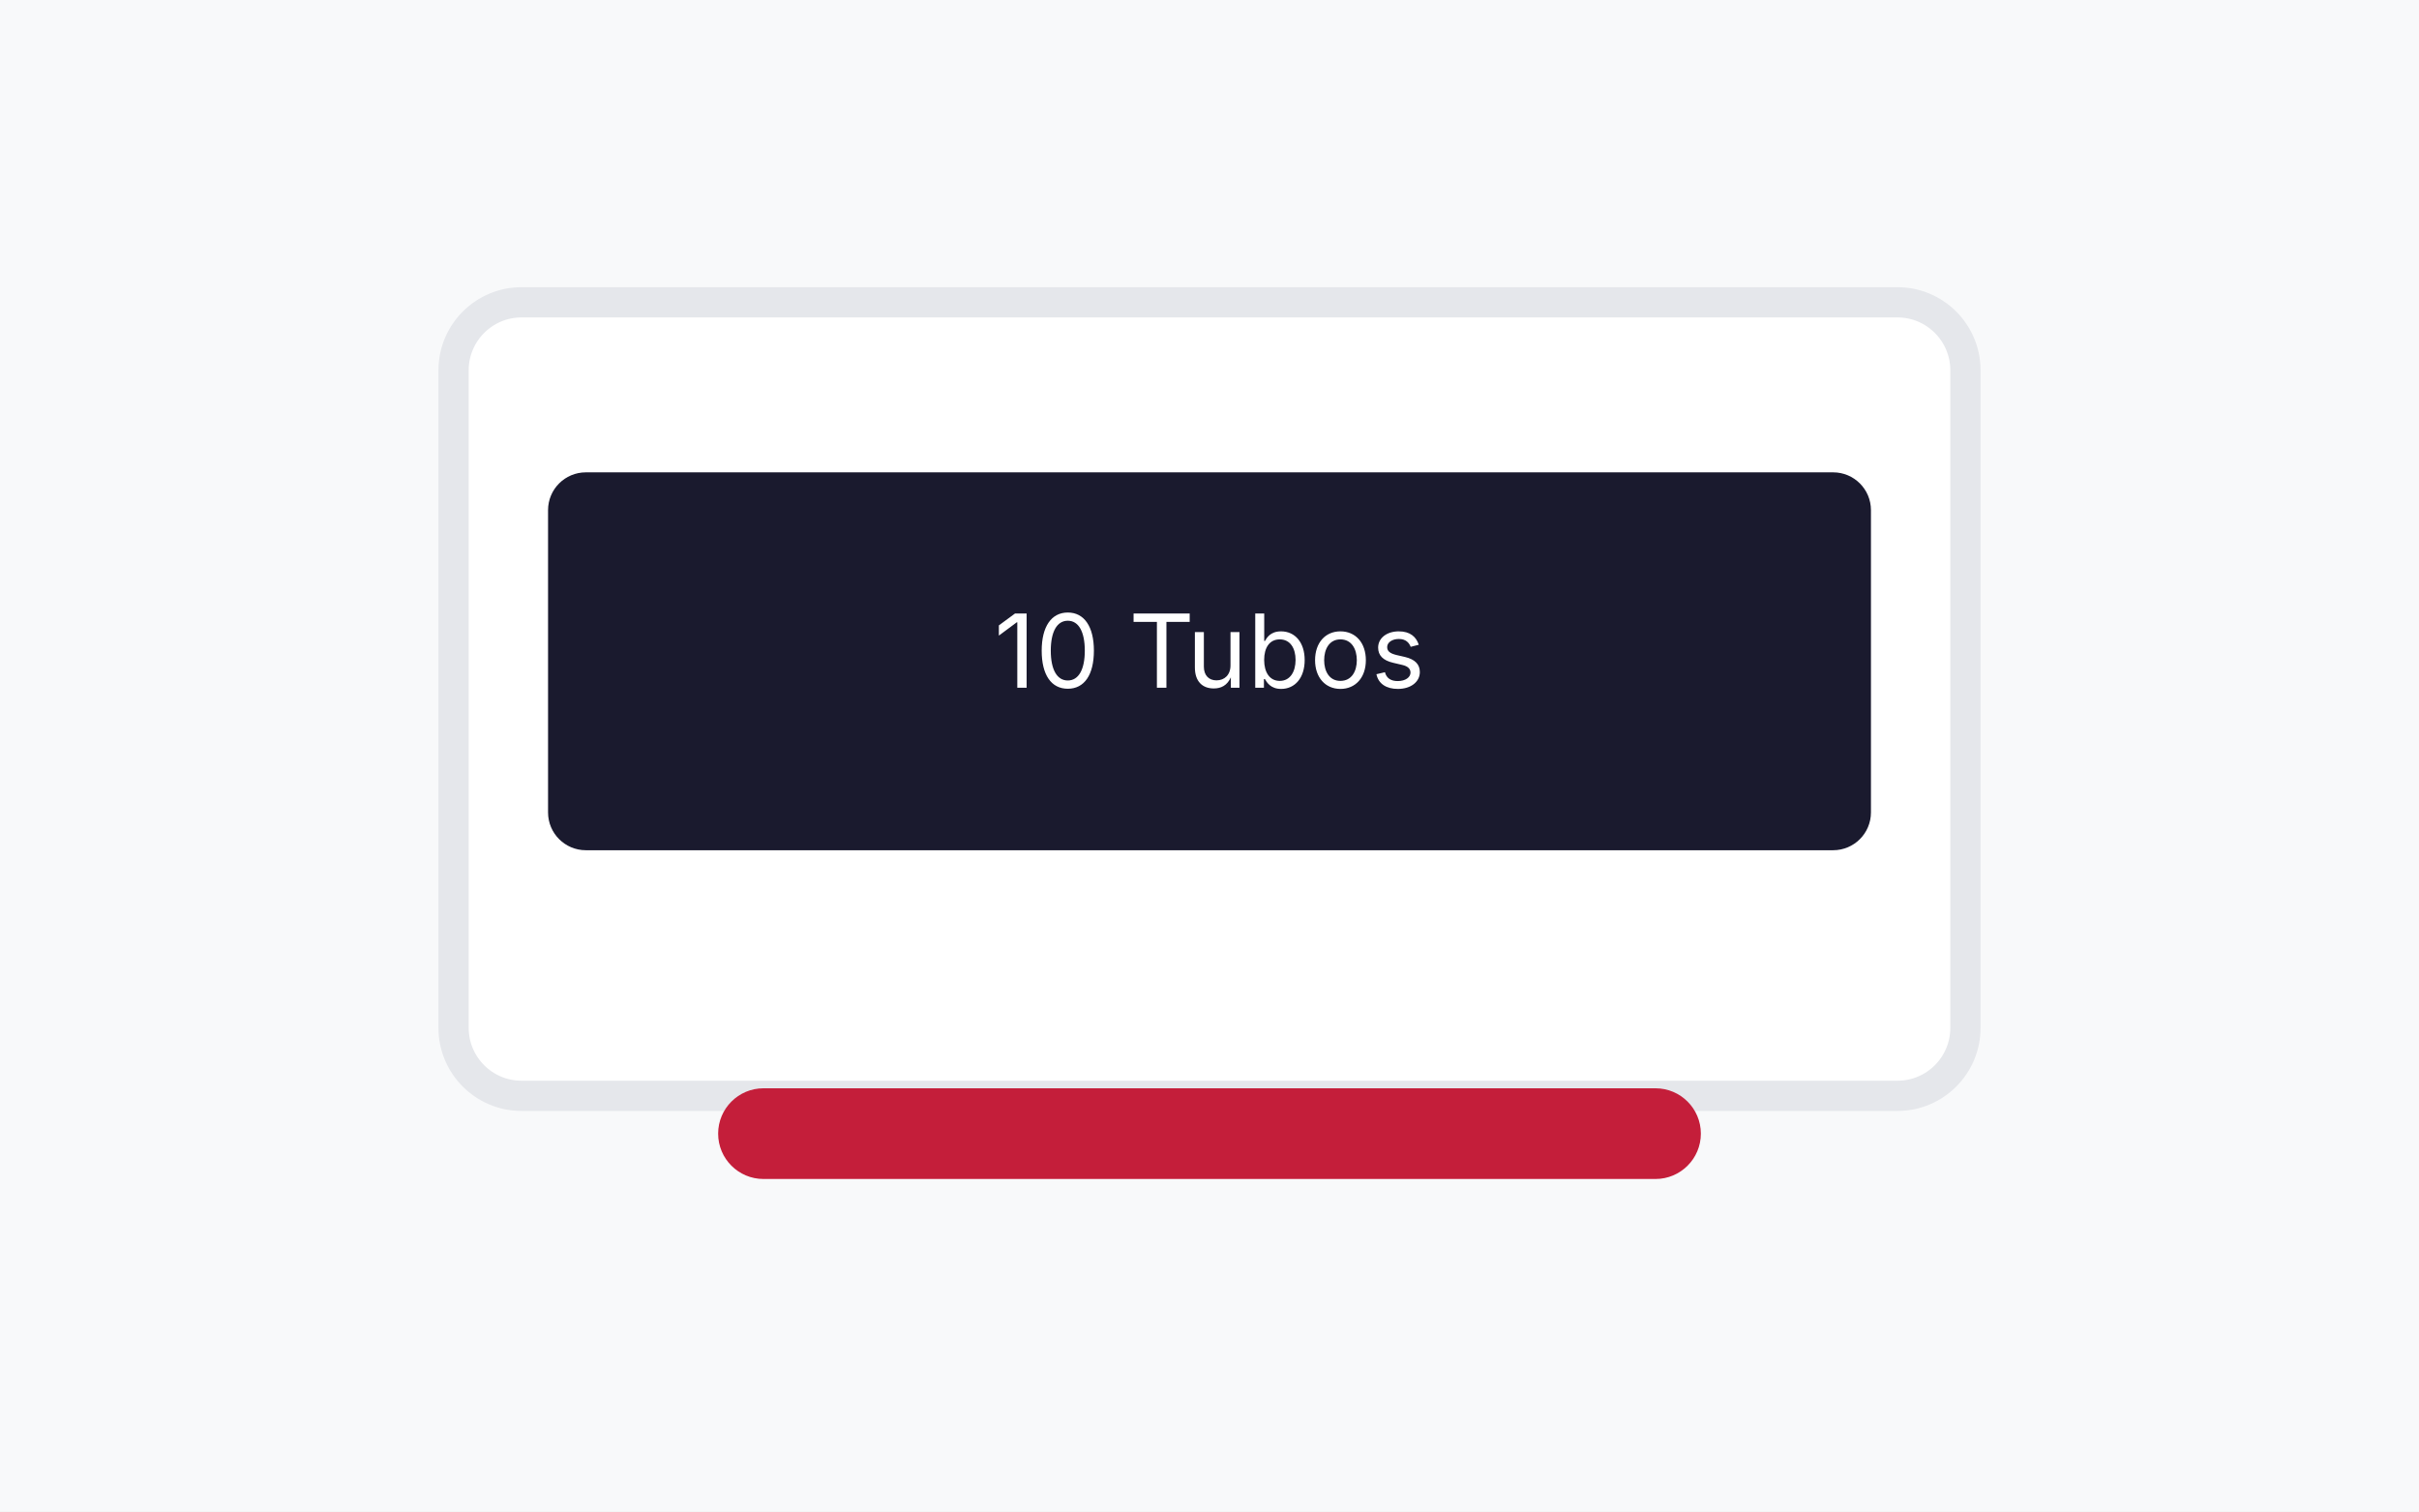
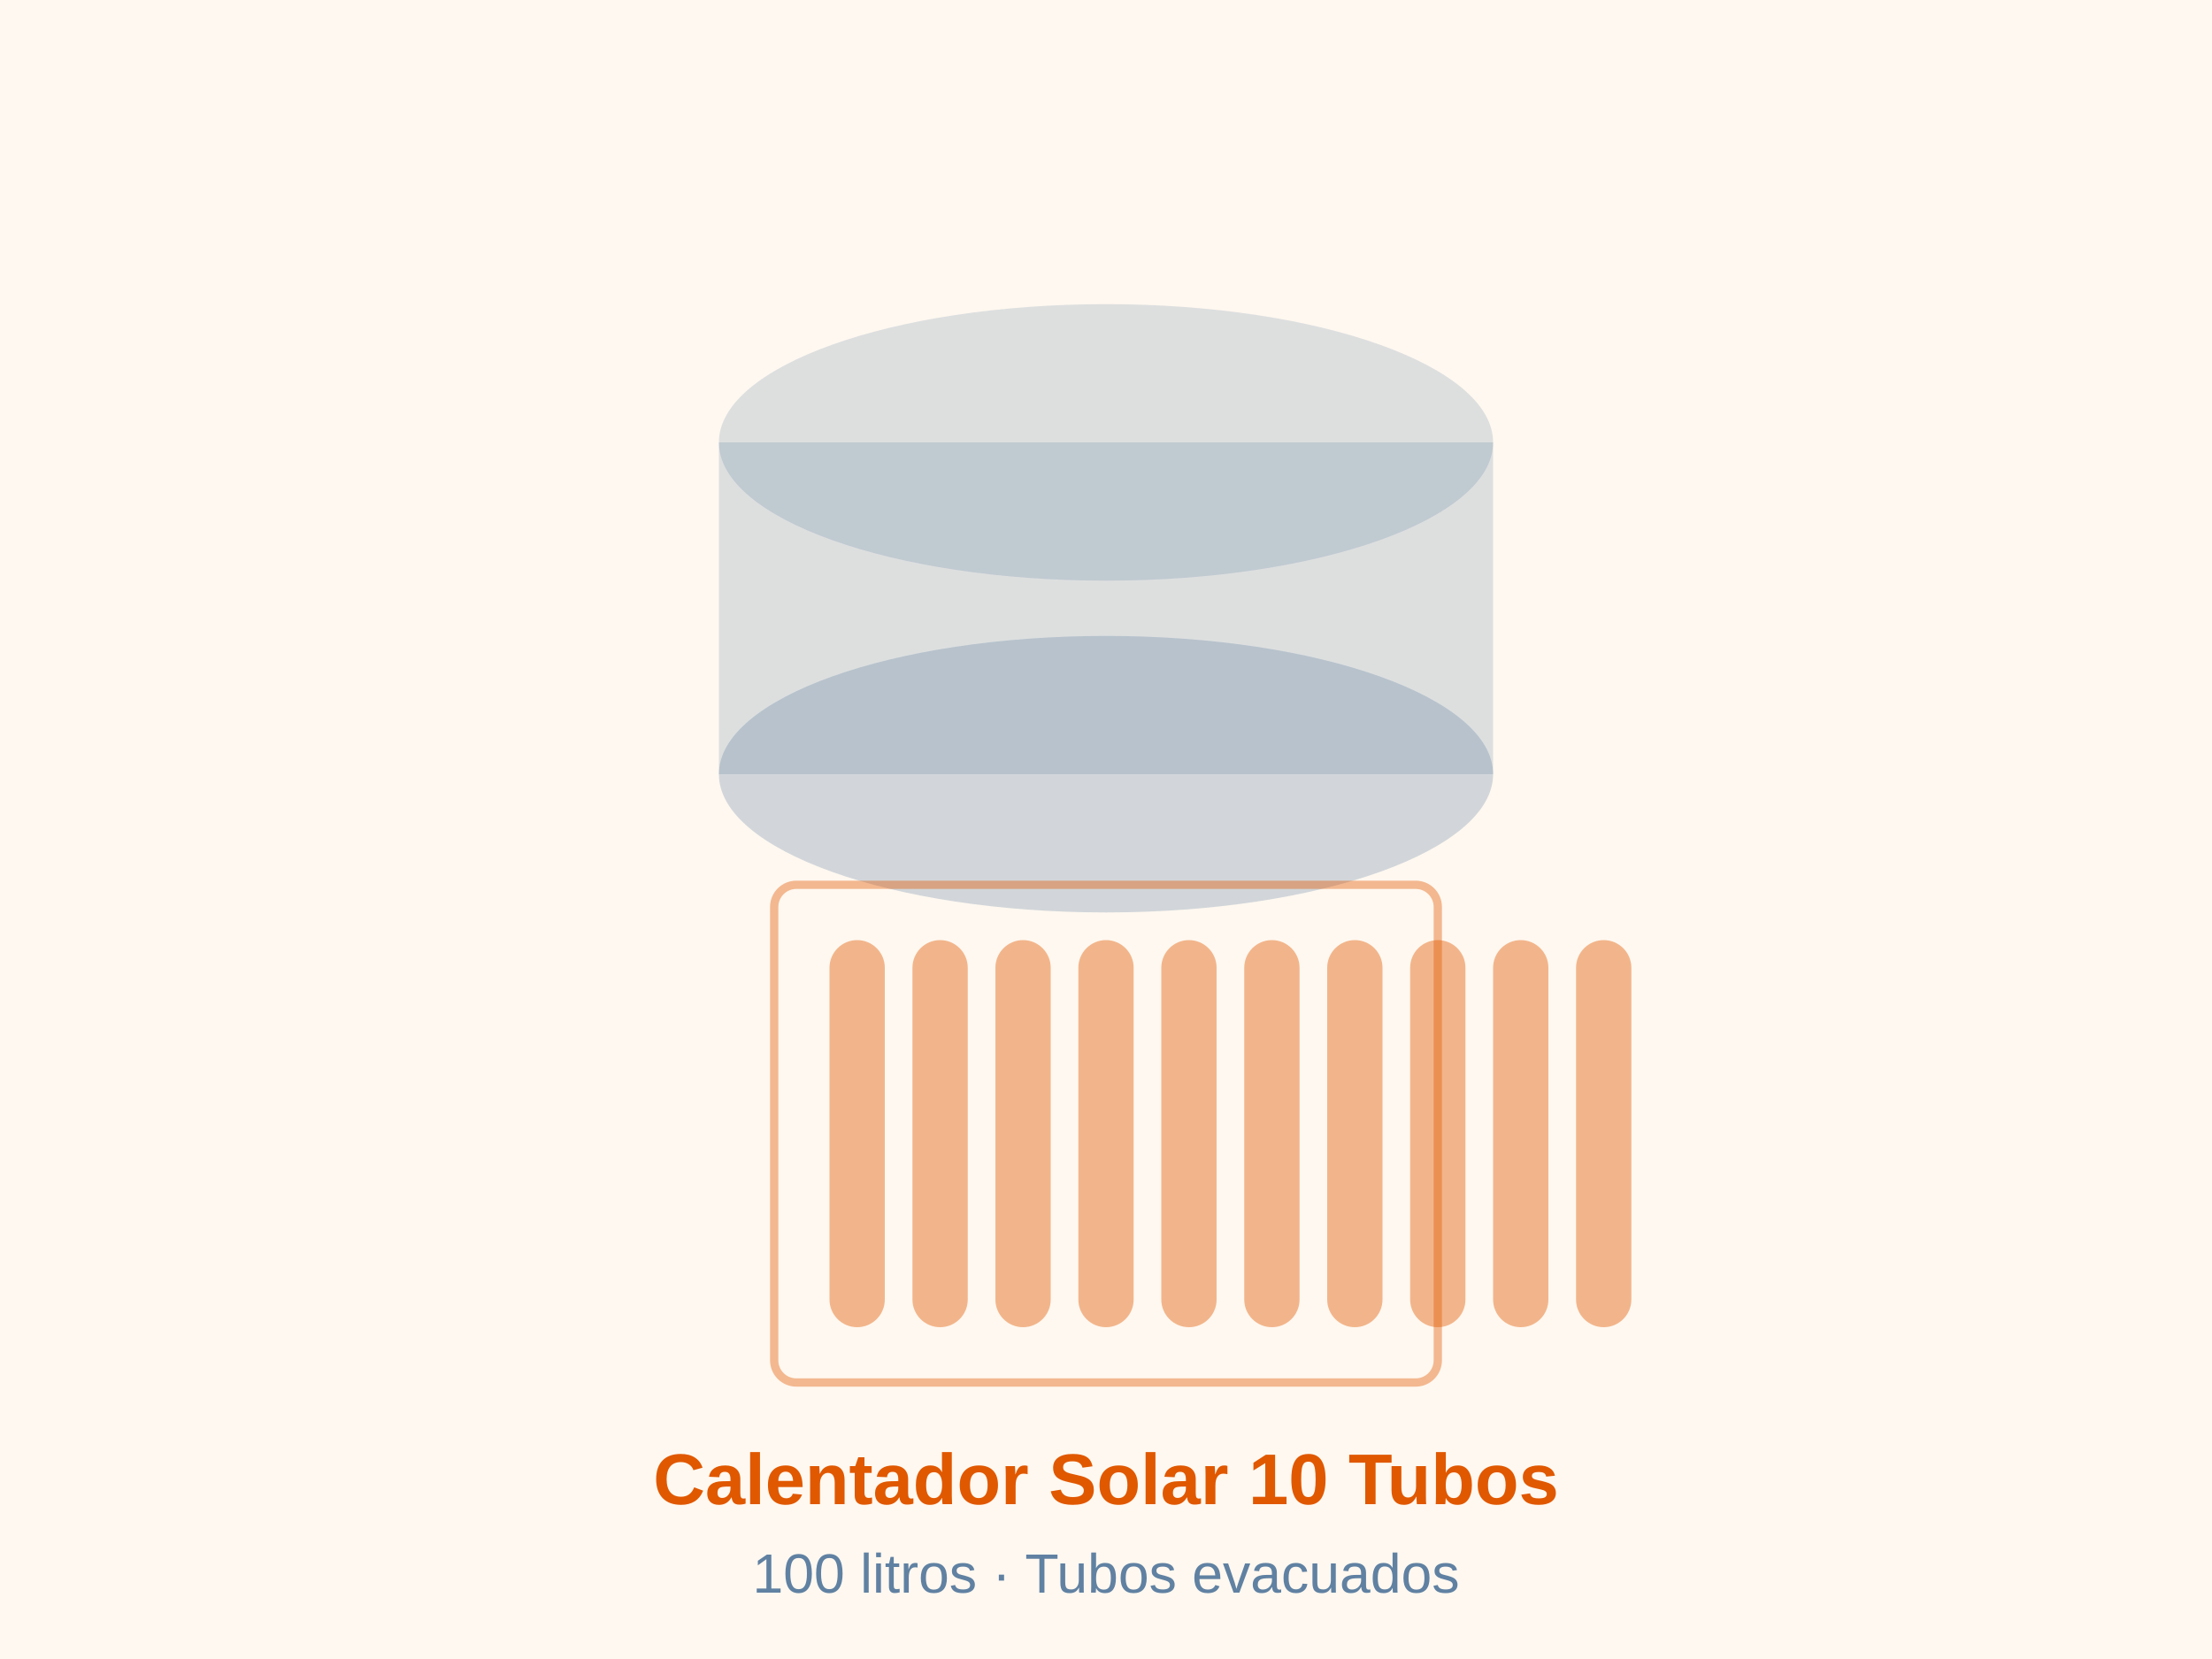
- <svg xmlns="http://www.w3.org/2000/svg" viewBox="0 0 640 400" role="img" aria-label="Calentador solar 10 tubos">
-   <rect width="640" height="400" fill="#f8f9fa" />
-   <rect x="120" y="80" width="400" height="210" rx="18" fill="#fff" stroke="#e5e7eb" stroke-width="8" />
-   <rect x="145" y="125" width="350" height="100" rx="10" fill="#1a1a2e" />
-   <text x="320" y="182" text-anchor="middle" fill="#fff" font-family="Inter, Arial, sans-serif" font-size="27">10 Tubos</text>
-   <rect x="190" y="288" width="260" height="24" rx="12" fill="#c41e3a" />
+ <svg xmlns="http://www.w3.org/2000/svg" viewBox="0 0 400 300" width="400" height="300">
+   <rect width="400" height="300" fill="#FFF8F0" />
+   <ellipse cx="200" cy="80" rx="70" ry="25" fill="#1C4E80" opacity="0.15" />
+   <rect x="130" y="80" width="140" height="60" fill="#1C4E80" opacity="0.15" />
+   <ellipse cx="200" cy="140" rx="70" ry="25" fill="#1C4E80" opacity="0.2" />
+   <g opacity="0.7">
+     <rect x="150" y="170" width="10" height="70" rx="5" fill="#E05800" opacity="0.6" />
+     <rect x="165" y="170" width="10" height="70" rx="5" fill="#E05800" opacity="0.6" />
+     <rect x="180" y="170" width="10" height="70" rx="5" fill="#E05800" opacity="0.6" />
+     <rect x="195" y="170" width="10" height="70" rx="5" fill="#E05800" opacity="0.6" />
+     <rect x="210" y="170" width="10" height="70" rx="5" fill="#E05800" opacity="0.6" />
+     <rect x="225" y="170" width="10" height="70" rx="5" fill="#E05800" opacity="0.6" />
+     <rect x="240" y="170" width="10" height="70" rx="5" fill="#E05800" opacity="0.6" />
+     <rect x="255" y="170" width="10" height="70" rx="5" fill="#E05800" opacity="0.6" />
+     <rect x="270" y="170" width="10" height="70" rx="5" fill="#E05800" opacity="0.6" />
+     <rect x="285" y="170" width="10" height="70" rx="5" fill="#E05800" opacity="0.6" />
+   </g>
+   <rect x="140" y="160" width="120" height="90" rx="4" fill="none" stroke="#E05800" stroke-width="1.5" opacity="0.4" />
+   <text x="200" y="272" font-family="Arial,sans-serif" font-size="13" font-weight="700" fill="#E05800" text-anchor="middle">Calentador Solar 10 Tubos</text>
+   <text x="200" y="288" font-family="Arial,sans-serif" font-size="10" fill="#1C4E80" text-anchor="middle" opacity="0.7">100 litros · Tubos evacuados</text>
</svg>
